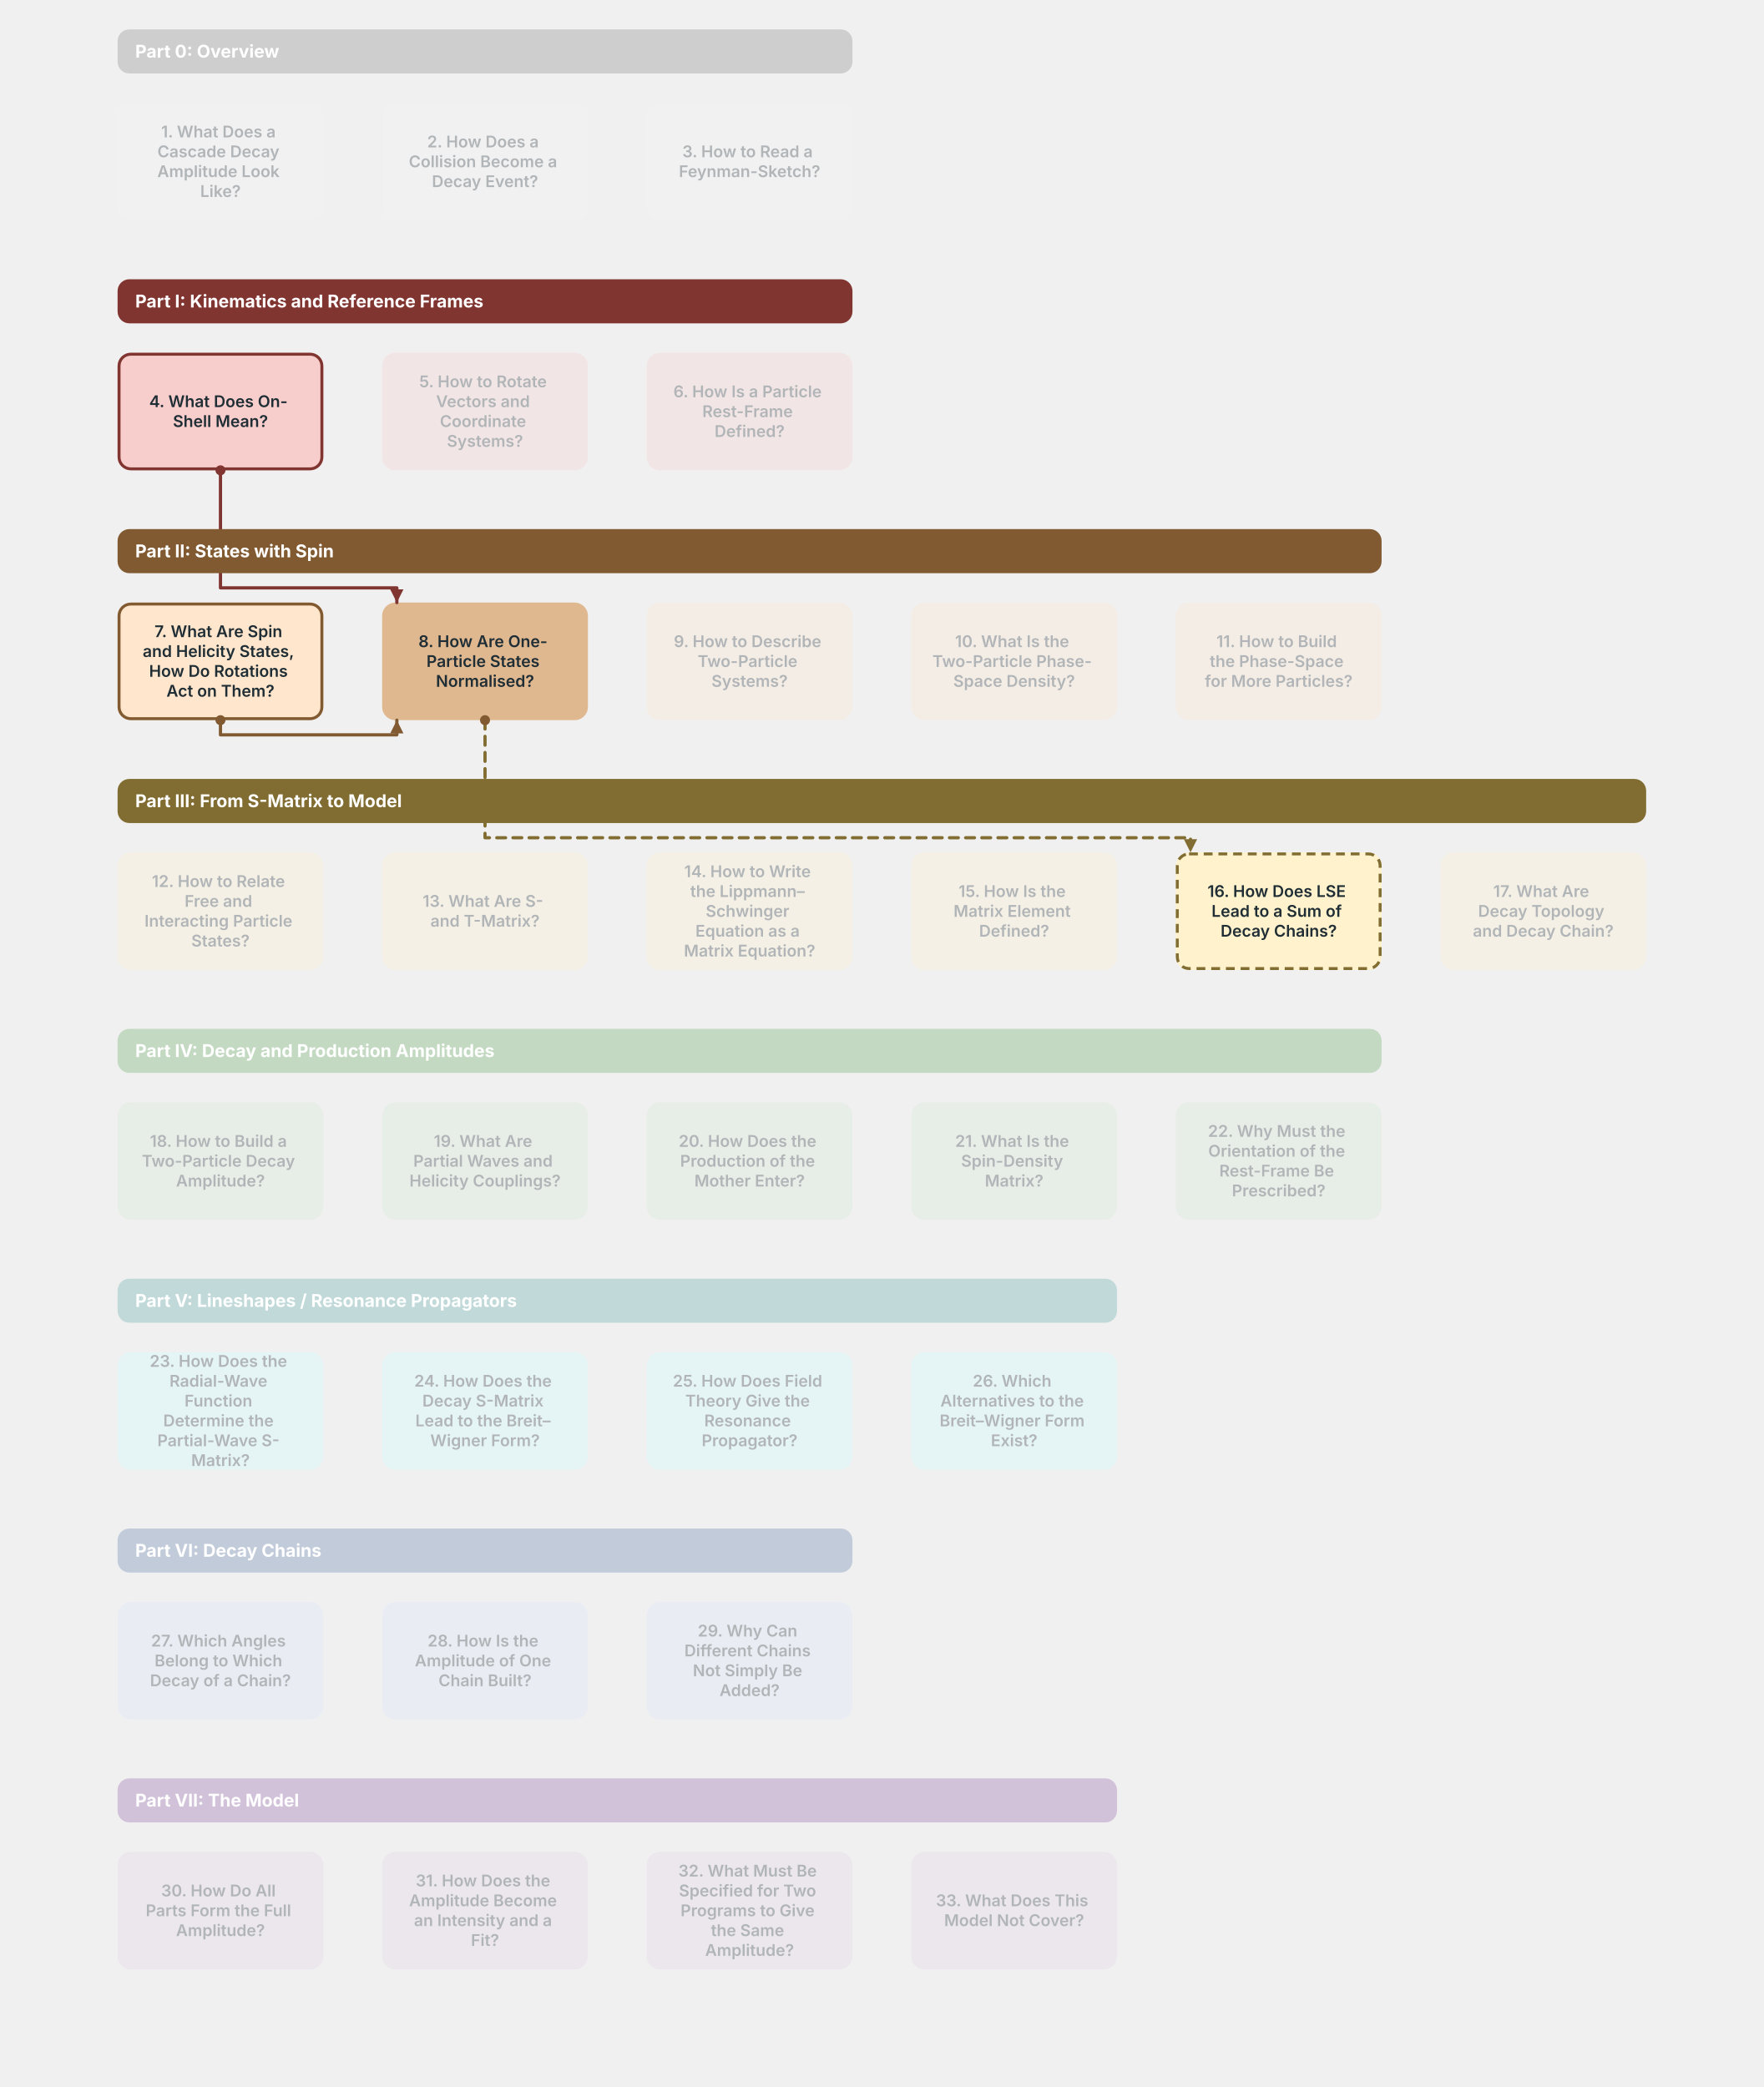
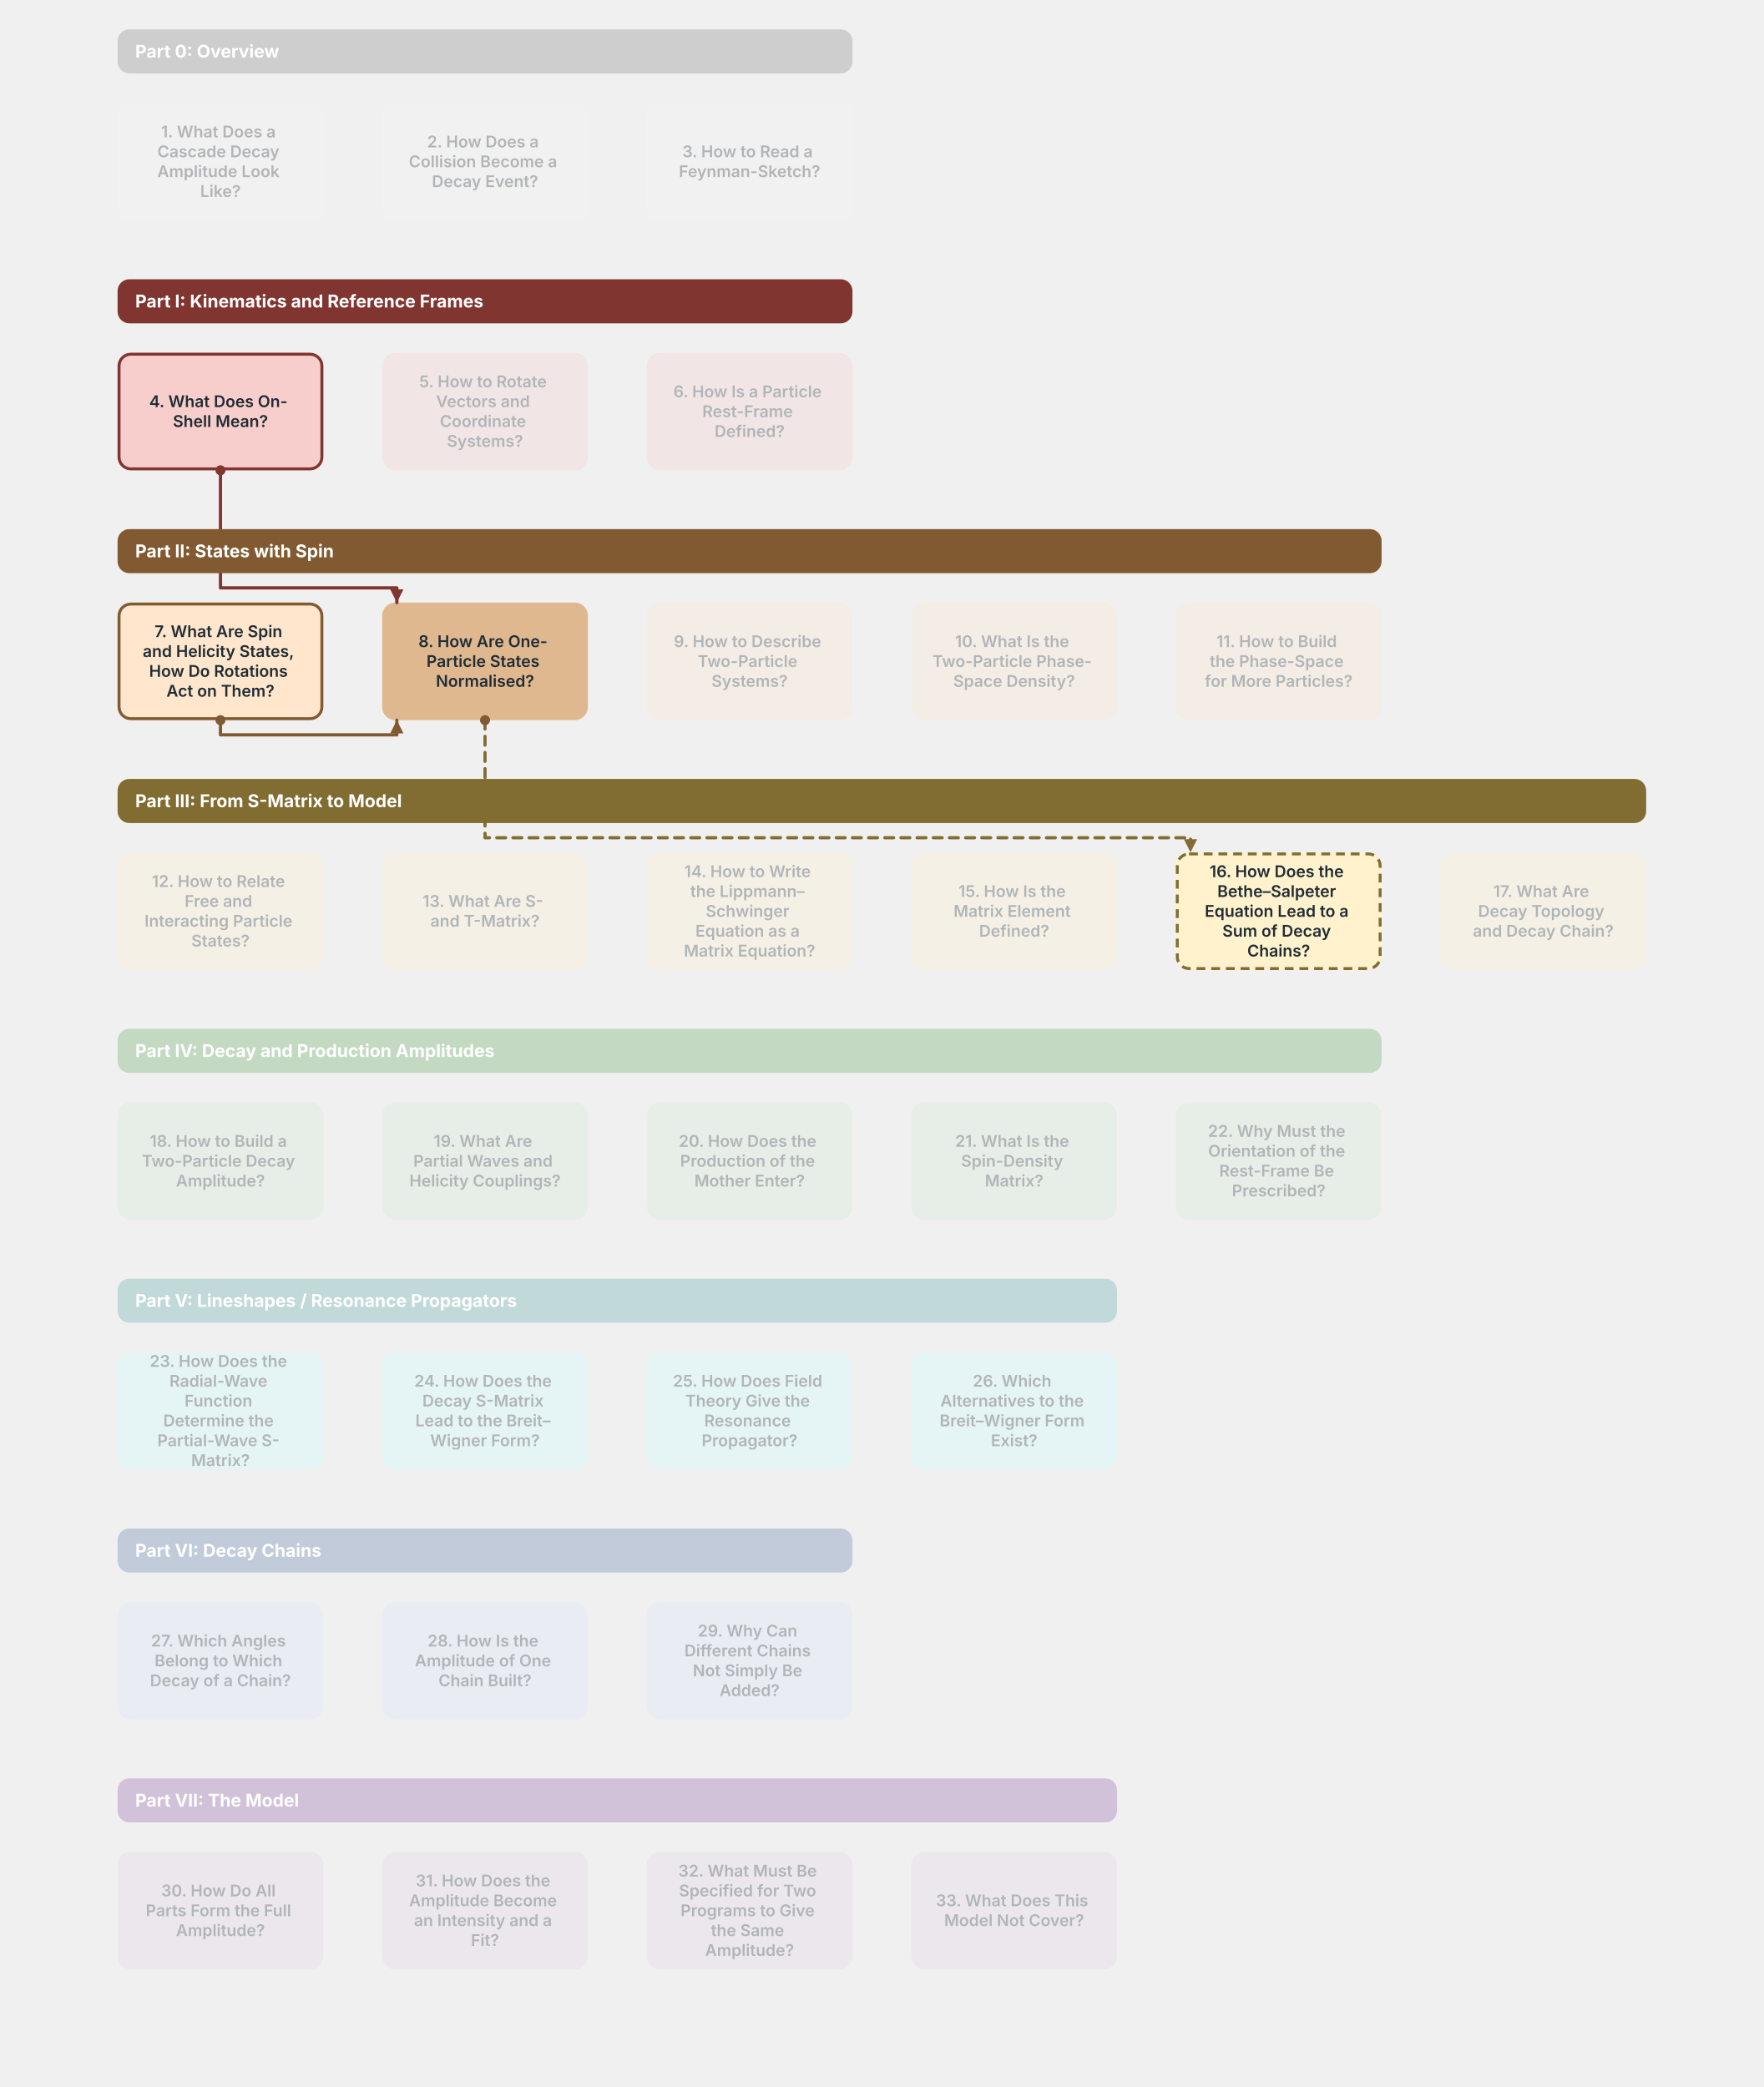
<svg xmlns="http://www.w3.org/2000/svg" viewBox="0 0 1200 1420" width="1200" height="1420" role="img" aria-label="Flow chart of the FAQ">
  <style>text{font-family:Inter,"Source Sans 3","Noto Sans","DejaVu Sans",sans-serif;font-size:11px;font-weight:600}.bar-title{font-size:12px;font-weight:700}</style>
  <g class="card" data-n="1" opacity="0.3">
    <rect class="card-bg" data-n="1" x="80" y="70" width="140" height="80" rx="9" fill="#F5F5F5" />
    <text fill="#1f2d35" text-anchor="middle">
      <tspan x="150" y="93.5">1. What Does a</tspan>
      <tspan x="150" y="107.0">Cascade Decay</tspan>
      <tspan x="150" y="120.5">Amplitude Look</tspan>
      <tspan x="150" y="134.0">Like?</tspan>
    </text>
  </g>
  <g class="card" data-n="2" opacity="0.3">
    <rect class="card-bg" data-n="2" x="260" y="70" width="140" height="80" rx="9" fill="#F5F5F5" />
    <text fill="#1f2d35" text-anchor="middle">
      <tspan x="330" y="100.3">2. How Does a</tspan>
      <tspan x="330" y="113.8">Collision Become a</tspan>
      <tspan x="330" y="127.3">Decay Event?</tspan>
    </text>
  </g>
  <g class="card" data-n="3" opacity="0.3">
    <rect class="card-bg" data-n="3" x="440" y="70" width="140" height="80" rx="9" fill="#F5F5F5" />
    <text fill="#1f2d35" text-anchor="middle">
      <tspan x="510" y="107.0">3. How to Read a</tspan>
      <tspan x="510" y="120.5">Feynman-Sketch?</tspan>
    </text>
  </g>
  <g class="card" data-n="4" opacity="1">
    <rect class="card-bg" data-n="4" x="80" y="240" width="140" height="80" rx="9" fill="#F8CECC" />
    <rect class="frame need" data-n="4" x="81" y="241" width="138" height="78" rx="8" fill="none" stroke="#813531" stroke-width="2" />
    <text fill="#1f2d35" text-anchor="middle">
      <tspan x="150" y="277.0">4. What Does On-</tspan>
      <tspan x="150" y="290.5">Shell Mean?</tspan>
    </text>
  </g>
  <g class="card" data-n="5" opacity="0.3">
    <rect class="card-bg" data-n="5" x="260" y="240" width="140" height="80" rx="9" fill="#F8CECC" />
    <text fill="#1f2d35" text-anchor="middle">
      <tspan x="330" y="263.5">5. How to Rotate</tspan>
      <tspan x="330" y="277.0">Vectors and</tspan>
      <tspan x="330" y="290.5">Coordinate</tspan>
      <tspan x="330" y="304.0">Systems?</tspan>
    </text>
  </g>
  <g class="card" data-n="6" opacity="0.3">
    <rect class="card-bg" data-n="6" x="440" y="240" width="140" height="80" rx="9" fill="#F8CECC" />
    <text fill="#1f2d35" text-anchor="middle">
      <tspan x="510" y="270.3">6. How Is a Particle</tspan>
      <tspan x="510" y="283.8">Rest-Frame</tspan>
      <tspan x="510" y="297.3">Defined?</tspan>
    </text>
  </g>
  <g class="card" data-n="7" opacity="1">
    <rect class="card-bg" data-n="7" x="80" y="410" width="140" height="80" rx="9" fill="#FFE6CC" />
    <rect class="frame need" data-n="7" x="81" y="411" width="138" height="78" rx="8" fill="none" stroke="#815A31" stroke-width="2" />
    <text fill="#1f2d35" text-anchor="middle">
      <tspan x="150" y="433.5">7. What Are Spin</tspan>
      <tspan x="150" y="447.0">and Helicity States,</tspan>
      <tspan x="150" y="460.5">How Do Rotations</tspan>
      <tspan x="150" y="474.0">Act on Them?</tspan>
    </text>
  </g>
  <g class="card" data-n="8" opacity="1">
    <rect class="card-bg" data-n="8" x="260" y="410" width="140" height="80" rx="9" fill="#DFB890" />
    <text fill="#1f2d35" text-anchor="middle">
      <tspan x="330" y="440.3">8. How Are One-</tspan>
      <tspan x="330" y="453.8">Particle States</tspan>
      <tspan x="330" y="467.3">Normalised?</tspan>
    </text>
  </g>
  <g class="card" data-n="9" opacity="0.3">
    <rect class="card-bg" data-n="9" x="440" y="410" width="140" height="80" rx="9" fill="#FFE6CC" />
    <text fill="#1f2d35" text-anchor="middle">
      <tspan x="510" y="440.3">9. How to Describe</tspan>
      <tspan x="510" y="453.8">Two-Particle</tspan>
      <tspan x="510" y="467.3">Systems?</tspan>
    </text>
  </g>
  <g class="card" data-n="10" opacity="0.3">
    <rect class="card-bg" data-n="10" x="620" y="410" width="140" height="80" rx="9" fill="#FFE6CC" />
    <text fill="#1f2d35" text-anchor="middle">
      <tspan x="690" y="440.3">10. What Is the</tspan>
      <tspan x="690" y="453.8">Two-Particle Phase-</tspan>
      <tspan x="690" y="467.3">Space Density?</tspan>
    </text>
  </g>
  <g class="card" data-n="11" opacity="0.3">
    <rect class="card-bg" data-n="11" x="800" y="410" width="140" height="80" rx="9" fill="#FFE6CC" />
    <text fill="#1f2d35" text-anchor="middle">
      <tspan x="870" y="440.3">11. How to Build</tspan>
      <tspan x="870" y="453.8">the Phase-Space</tspan>
      <tspan x="870" y="467.3">for More Particles?</tspan>
    </text>
  </g>
  <g class="card" data-n="12" opacity="0.3">
    <rect class="card-bg" data-n="12" x="80" y="580" width="140" height="80" rx="9" fill="#FFF2CC" />
    <text fill="#1f2d35" text-anchor="middle">
      <tspan x="150" y="603.5">12. How to Relate</tspan>
      <tspan x="150" y="617.0">Free and</tspan>
      <tspan x="150" y="630.5">Interacting Particle</tspan>
      <tspan x="150" y="644.0">States?</tspan>
    </text>
  </g>
  <g class="card" data-n="13" opacity="0.3">
    <rect class="card-bg" data-n="13" x="260" y="580" width="140" height="80" rx="9" fill="#FFF2CC" />
    <text fill="#1f2d35" text-anchor="middle">
      <tspan x="330" y="617.0">13. What Are S-</tspan>
      <tspan x="330" y="630.5">and T-Matrix?</tspan>
    </text>
  </g>
  <g class="card" data-n="14" opacity="0.3">
    <rect class="card-bg" data-n="14" x="440" y="580" width="140" height="80" rx="9" fill="#FFF2CC" />
    <text fill="#1f2d35" text-anchor="middle">
      <tspan x="510" y="596.8">14. How to Write</tspan>
      <tspan x="510" y="610.3">the Lippmann–</tspan>
      <tspan x="510" y="623.8">Schwinger</tspan>
      <tspan x="510" y="637.3">Equation as a</tspan>
      <tspan x="510" y="650.8">Matrix Equation?</tspan>
    </text>
  </g>
  <g class="card" data-n="15" opacity="0.3">
    <rect class="card-bg" data-n="15" x="620" y="580" width="140" height="80" rx="9" fill="#FFF2CC" />
    <text fill="#1f2d35" text-anchor="middle">
      <tspan x="690" y="610.3">15. How Is the</tspan>
      <tspan x="690" y="623.8">Matrix Element</tspan>
      <tspan x="690" y="637.3">Defined?</tspan>
    </text>
  </g>
  <g class="card" data-n="16" opacity="1">
    <rect class="card-bg" data-n="16" x="800" y="580" width="140" height="80" rx="9" fill="#FFF2CC" />
    <rect class="frame see" data-n="16" x="801" y="581" width="138" height="78" rx="8" fill="none" stroke="#816D31" stroke-width="2" stroke-dasharray="6 4" />
    <text fill="#1f2d35" text-anchor="middle">
-       <tspan x="870" y="610.3">16. How Does LSE</tspan>
-       <tspan x="870" y="623.8">Lead to a Sum of</tspan>
-       <tspan x="870" y="637.3">Decay Chains?</tspan>
+       <tspan x="870" y="596.8">16. How Does the</tspan>
+       <tspan x="870" y="610.3">Bethe–Salpeter</tspan>
+       <tspan x="870" y="623.8">Equation Lead to a</tspan>
+       <tspan x="870" y="637.3">Sum of Decay</tspan>
+       <tspan x="870" y="650.8">Chains?</tspan>
    </text>
  </g>
  <g class="card" data-n="17" opacity="0.3">
    <rect class="card-bg" data-n="17" x="980" y="580" width="140" height="80" rx="9" fill="#FFF2CC" />
    <text fill="#1f2d35" text-anchor="middle">
      <tspan x="1050" y="610.3">17. What Are</tspan>
      <tspan x="1050" y="623.8">Decay Topology</tspan>
      <tspan x="1050" y="637.3">and Decay Chain?</tspan>
    </text>
  </g>
  <g class="card" data-n="18" opacity="0.3">
    <rect class="card-bg" data-n="18" x="80" y="750" width="140" height="80" rx="9" fill="#D5E8D4" />
    <text fill="#1f2d35" text-anchor="middle">
      <tspan x="150" y="780.3">18. How to Build a</tspan>
      <tspan x="150" y="793.8">Two-Particle Decay</tspan>
      <tspan x="150" y="807.3">Amplitude?</tspan>
    </text>
  </g>
  <g class="card" data-n="19" opacity="0.3">
    <rect class="card-bg" data-n="19" x="260" y="750" width="140" height="80" rx="9" fill="#D5E8D4" />
    <text fill="#1f2d35" text-anchor="middle">
      <tspan x="330" y="780.3">19. What Are</tspan>
      <tspan x="330" y="793.8">Partial Waves and</tspan>
      <tspan x="330" y="807.3">Helicity Couplings?</tspan>
    </text>
  </g>
  <g class="card" data-n="20" opacity="0.3">
    <rect class="card-bg" data-n="20" x="440" y="750" width="140" height="80" rx="9" fill="#D5E8D4" />
    <text fill="#1f2d35" text-anchor="middle">
      <tspan x="510" y="780.3">20. How Does the</tspan>
      <tspan x="510" y="793.8">Production of the</tspan>
      <tspan x="510" y="807.3">Mother Enter?</tspan>
    </text>
  </g>
  <g class="card" data-n="21" opacity="0.3">
    <rect class="card-bg" data-n="21" x="620" y="750" width="140" height="80" rx="9" fill="#D5E8D4" />
    <text fill="#1f2d35" text-anchor="middle">
      <tspan x="690" y="780.3">21. What Is the</tspan>
      <tspan x="690" y="793.8">Spin-Density</tspan>
      <tspan x="690" y="807.3">Matrix?</tspan>
    </text>
  </g>
  <g class="card" data-n="22" opacity="0.3">
    <rect class="card-bg" data-n="22" x="800" y="750" width="140" height="80" rx="9" fill="#D5E8D4" />
    <text fill="#1f2d35" text-anchor="middle">
      <tspan x="870" y="773.5">22. Why Must the</tspan>
      <tspan x="870" y="787.0">Orientation of the</tspan>
      <tspan x="870" y="800.5">Rest-Frame Be</tspan>
      <tspan x="870" y="814.0">Prescribed?</tspan>
    </text>
  </g>
  <g class="card" data-n="23" opacity="0.3">
    <rect class="card-bg" data-n="23" x="80" y="920" width="140" height="80" rx="9" fill="#CCFFFF" />
    <text fill="#1f2d35" text-anchor="middle">
      <tspan x="150" y="930.0">23. How Does the</tspan>
      <tspan x="150" y="943.5">Radial-Wave</tspan>
      <tspan x="150" y="957.0">Function</tspan>
      <tspan x="150" y="970.5">Determine the</tspan>
      <tspan x="150" y="984.0">Partial-Wave S-</tspan>
      <tspan x="150" y="997.5">Matrix?</tspan>
    </text>
  </g>
  <g class="card" data-n="24" opacity="0.3">
    <rect class="card-bg" data-n="24" x="260" y="920" width="140" height="80" rx="9" fill="#CCFFFF" />
    <text fill="#1f2d35" text-anchor="middle">
      <tspan x="330" y="943.5">24. How Does the</tspan>
      <tspan x="330" y="957.0">Decay S-Matrix</tspan>
      <tspan x="330" y="970.5">Lead to the Breit–</tspan>
      <tspan x="330" y="984.0">Wigner Form?</tspan>
    </text>
  </g>
  <g class="card" data-n="25" opacity="0.3">
    <rect class="card-bg" data-n="25" x="440" y="920" width="140" height="80" rx="9" fill="#CCFFFF" />
    <text fill="#1f2d35" text-anchor="middle">
      <tspan x="510" y="943.5">25. How Does Field</tspan>
      <tspan x="510" y="957.0">Theory Give the</tspan>
      <tspan x="510" y="970.5">Resonance</tspan>
      <tspan x="510" y="984.0">Propagator?</tspan>
    </text>
  </g>
  <g class="card" data-n="26" opacity="0.3">
    <rect class="card-bg" data-n="26" x="620" y="920" width="140" height="80" rx="9" fill="#CCFFFF" />
    <text fill="#1f2d35" text-anchor="middle">
      <tspan x="690" y="943.5">26. Which</tspan>
      <tspan x="690" y="957.0">Alternatives to the</tspan>
      <tspan x="690" y="970.5">Breit–Wigner Form</tspan>
      <tspan x="690" y="984.0">Exist?</tspan>
    </text>
  </g>
  <g class="card" data-n="27" opacity="0.3">
    <rect class="card-bg" data-n="27" x="80" y="1090" width="140" height="80" rx="9" fill="#DAE8FC" />
    <text fill="#1f2d35" text-anchor="middle">
      <tspan x="150" y="1120.3">27. Which Angles</tspan>
      <tspan x="150" y="1133.8">Belong to Which</tspan>
      <tspan x="150" y="1147.3">Decay of a Chain?</tspan>
    </text>
  </g>
  <g class="card" data-n="28" opacity="0.3">
    <rect class="card-bg" data-n="28" x="260" y="1090" width="140" height="80" rx="9" fill="#DAE8FC" />
    <text fill="#1f2d35" text-anchor="middle">
      <tspan x="330" y="1120.3">28. How Is the</tspan>
      <tspan x="330" y="1133.8">Amplitude of One</tspan>
      <tspan x="330" y="1147.3">Chain Built?</tspan>
    </text>
  </g>
  <g class="card" data-n="29" opacity="0.3">
    <rect class="card-bg" data-n="29" x="440" y="1090" width="140" height="80" rx="9" fill="#DAE8FC" />
    <text fill="#1f2d35" text-anchor="middle">
      <tspan x="510" y="1113.5">29. Why Can</tspan>
      <tspan x="510" y="1127.0">Different Chains</tspan>
      <tspan x="510" y="1140.5">Not Simply Be</tspan>
      <tspan x="510" y="1154.0">Added?</tspan>
    </text>
  </g>
  <g class="card" data-n="30" opacity="0.3">
    <rect class="card-bg" data-n="30" x="80" y="1260" width="140" height="80" rx="9" fill="#E1D5E7" />
    <text fill="#1f2d35" text-anchor="middle">
      <tspan x="150" y="1290.3">30. How Do All</tspan>
      <tspan x="150" y="1303.8">Parts Form the Full</tspan>
      <tspan x="150" y="1317.3">Amplitude?</tspan>
    </text>
  </g>
  <g class="card" data-n="31" opacity="0.3">
    <rect class="card-bg" data-n="31" x="260" y="1260" width="140" height="80" rx="9" fill="#E1D5E7" />
    <text fill="#1f2d35" text-anchor="middle">
      <tspan x="330" y="1283.5">31. How Does the</tspan>
      <tspan x="330" y="1297.0">Amplitude Become</tspan>
      <tspan x="330" y="1310.5">an Intensity and a</tspan>
      <tspan x="330" y="1324.0">Fit?</tspan>
    </text>
  </g>
  <g class="card" data-n="32" opacity="0.3">
    <rect class="card-bg" data-n="32" x="440" y="1260" width="140" height="80" rx="9" fill="#E1D5E7" />
    <text fill="#1f2d35" text-anchor="middle">
      <tspan x="510" y="1276.8">32. What Must Be</tspan>
      <tspan x="510" y="1290.3">Specified for Two</tspan>
      <tspan x="510" y="1303.8">Programs to Give</tspan>
      <tspan x="510" y="1317.3">the Same</tspan>
      <tspan x="510" y="1330.8">Amplitude?</tspan>
    </text>
  </g>
  <g class="card" data-n="33" opacity="0.3">
    <rect class="card-bg" data-n="33" x="620" y="1260" width="140" height="80" rx="9" fill="#E1D5E7" />
    <text fill="#1f2d35" text-anchor="middle">
      <tspan x="690" y="1297.0">33. What Does This</tspan>
      <tspan x="690" y="1310.5">Model Not Cover?</tspan>
    </text>
  </g>
  <g class="lines" fill="none" stroke-linejoin="round" stroke-linecap="round">
    <path class="see" data-card="16" data-from="8" data-to="16" d="M330 490 L330 570 L810 570 L810 580" stroke="#816D31" stroke-width="2.2" stroke-dasharray="6 5" />
    <path class="need" data-card="7" data-from="7" data-to="8" d="M150 490 L150 500 L270 500 L270 490" stroke="#815A31" stroke-width="2.2" />
    <path class="need" data-card="4" data-from="4" data-to="8" d="M150 320 L150 400 L270 400 L270 410" stroke="#813531" stroke-width="2.2" />
    <polygon class="arrow" data-card="7" points="270,490 274.5,499 265.5,499" fill="#815A31" stroke="none" />
    <polygon class="arrow" data-card="4" points="270,410 265.5,401 274.5,401" fill="#813531" stroke="none" />
    <polygon class="arrow" data-card="16" points="810,580 805.5,571 814.5,571" fill="#816D31" stroke="none" />
    <circle class="start" data-card="7" cx="150" cy="490" r="3.4" fill="#815A31" stroke="none" />
    <circle class="start" data-card="4" cx="150" cy="320" r="3.4" fill="#813531" stroke="none" />
    <circle class="start" data-card="16" cx="330" cy="490" r="3.4" fill="#815A31" stroke="none" />
  </g>
  <rect class="bar-underlay" x="80" y="20" width="500" height="30" rx="8" fill="#fff" />
  <g class="bar" data-part="0" opacity="0.3">
    <rect x="80" y="20" width="500" height="30" rx="8" fill="#595959" />
    <text class="bar-title" x="92" y="39.2" fill="#fff">Part 0: Overview</text>
  </g>
  <g class="bar" data-part="1" opacity="1">
    <rect x="80" y="190" width="500" height="30" rx="8" fill="#813531" />
    <text class="bar-title" x="92" y="209.2" fill="#fff">Part I: Kinematics and Reference Frames</text>
  </g>
  <g class="bar" data-part="2" opacity="1">
    <rect x="80" y="360" width="860" height="30" rx="8" fill="#815A31" />
    <text class="bar-title" x="92" y="379.2" fill="#fff">Part II: States with Spin</text>
  </g>
  <g class="bar" data-part="3" opacity="1">
    <rect x="80" y="530" width="1040" height="30" rx="8" fill="#816D31" />
    <text class="bar-title" x="92" y="549.2" fill="#fff">Part III: From S-Matrix to Model</text>
  </g>
  <rect class="bar-underlay" x="80" y="700" width="860" height="30" rx="8" fill="#fff" />
  <g class="bar" data-part="4" opacity="0.3">
    <rect x="80" y="700" width="860" height="30" rx="8" fill="#358131" />
    <text class="bar-title" x="92" y="719.2" fill="#fff">Part IV: Decay and Production Amplitudes</text>
  </g>
  <rect class="bar-underlay" x="80" y="870" width="680" height="30" rx="8" fill="#fff" />
  <g class="bar" data-part="5" opacity="0.3">
    <rect x="80" y="870" width="680" height="30" rx="8" fill="#318181" />
    <text class="bar-title" x="92" y="889.2" fill="#fff">Part V: Lineshapes / Resonance Propagators</text>
  </g>
  <rect class="bar-underlay" x="80" y="1040" width="500" height="30" rx="8" fill="#fff" />
  <g class="bar" data-part="6" opacity="0.3">
    <rect x="80" y="1040" width="500" height="30" rx="8" fill="#315281" />
    <text class="bar-title" x="92" y="1059.2" fill="#fff">Part VI: Decay Chains</text>
  </g>
  <rect class="bar-underlay" x="80" y="1210" width="680" height="30" rx="8" fill="#fff" />
  <g class="bar" data-part="7" opacity="0.3">
    <rect x="80" y="1210" width="680" height="30" rx="8" fill="#673181" />
    <text class="bar-title" x="92" y="1229.2" fill="#fff">Part VII: The Model</text>
  </g>
</svg>
